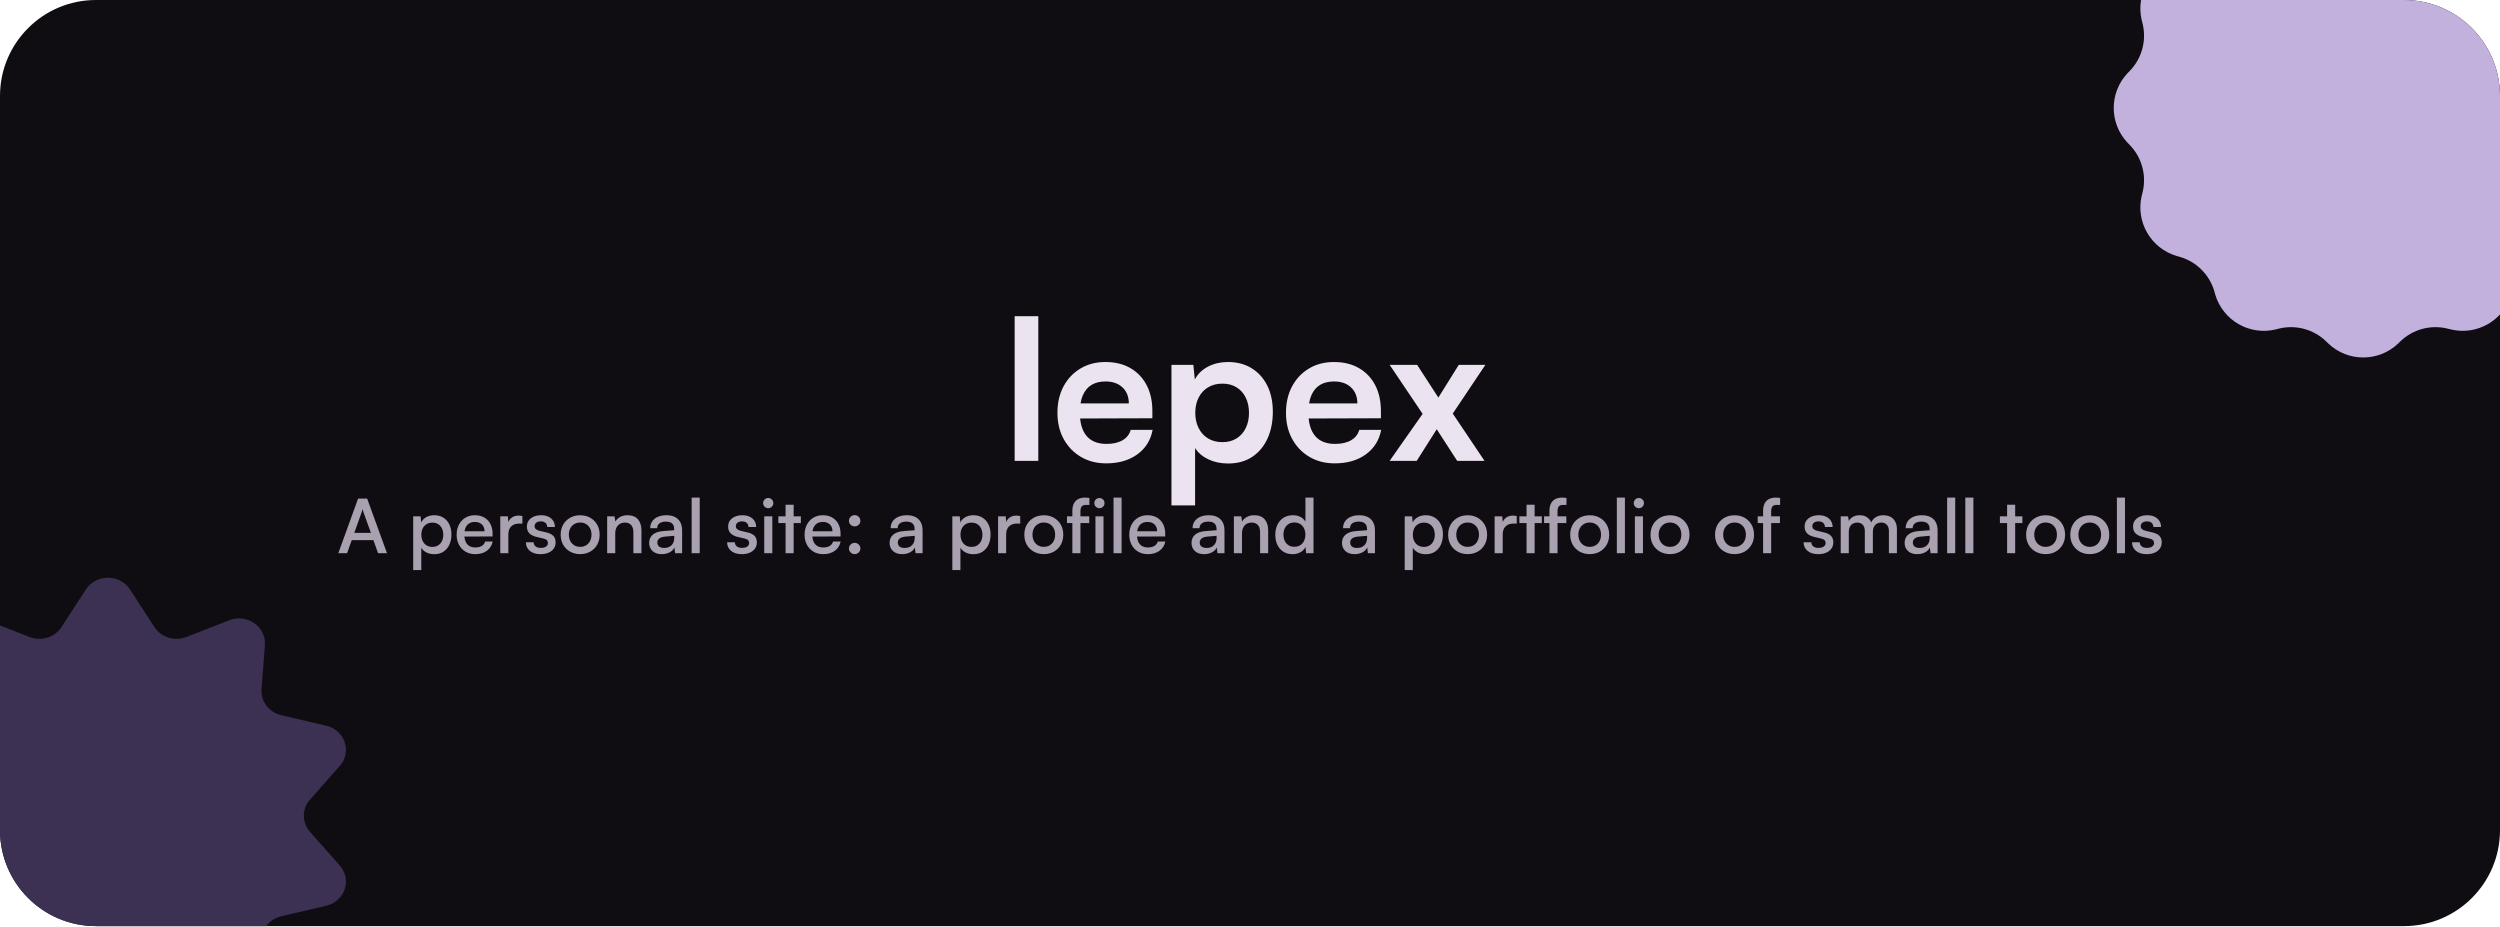
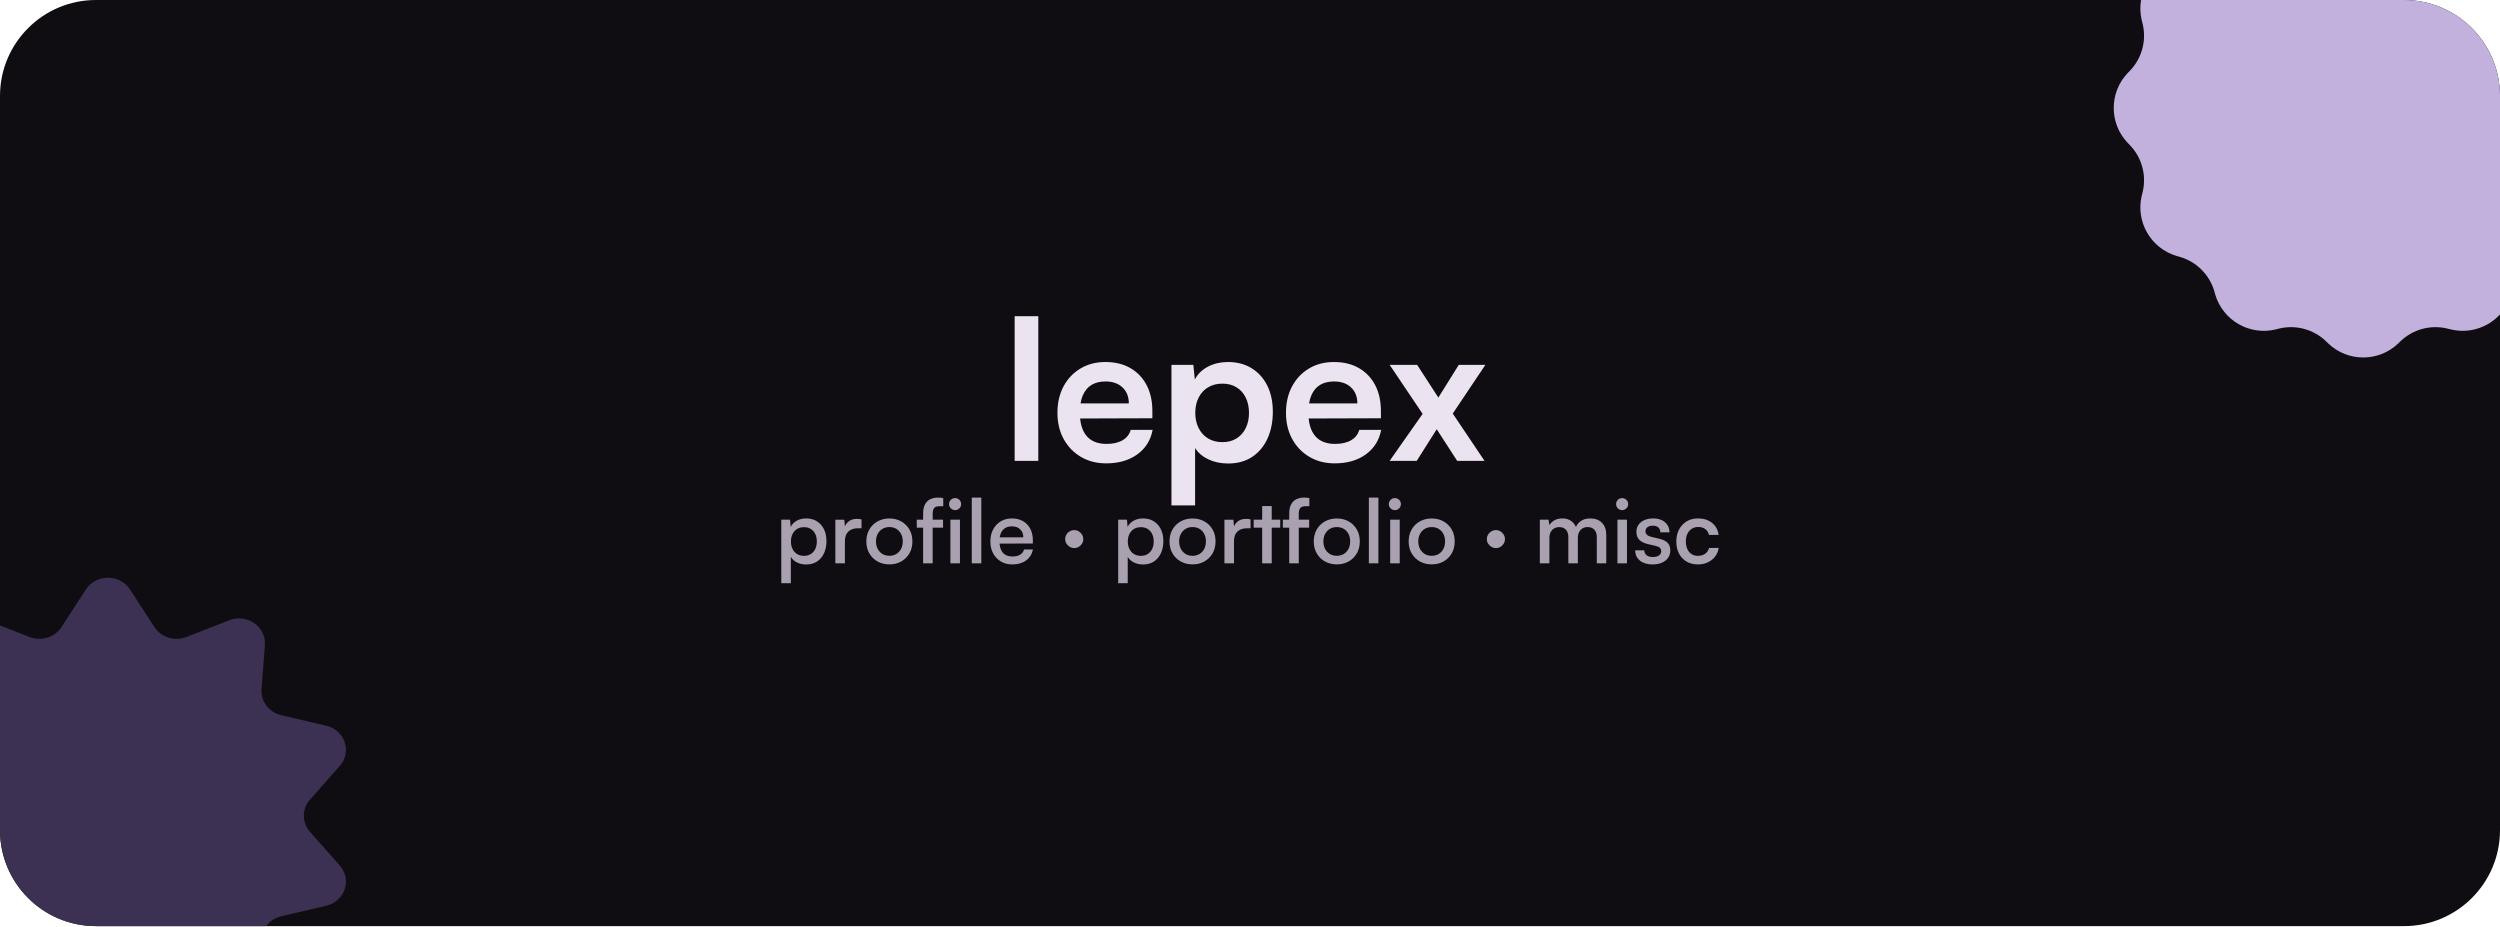
<svg xmlns="http://www.w3.org/2000/svg" width="1042" height="386" viewBox="0 0 1042 386" role="img" aria-label="lepex — a personal site: a profile and a portfolio of small tools">
  <defs>
    <clipPath id="card">
      <rect width="1042" height="386" rx="40" ry="40" />
    </clipPath>
    <path id="shapeA" d="M136.697 9.848C137.237 9.318 137.508 9.047 137.738 8.828C150.248 -2.942 169.748 -2.942 182.258 8.828C182.488 9.047 182.758 9.318 183.298 9.848C183.628 10.158 183.787 10.317 183.937 10.467C191.947 18.107 203.278 21.137 214.028 18.527C214.238 18.477 214.458 18.418 214.898 18.308C215.628 18.117 215.998 18.027 216.308 17.947C233.018 14.007 249.918 23.757 254.858 40.207C254.948 40.517 255.048 40.877 255.258 41.608C255.378 42.047 255.438 42.267 255.498 42.477C258.608 53.087 266.908 61.387 277.518 64.497C277.728 64.557 277.947 64.617 278.387 64.737C279.117 64.947 279.478 65.047 279.788 65.137C296.238 70.077 305.988 86.977 302.048 103.687C301.968 103.997 301.878 104.368 301.688 105.098C301.578 105.538 301.518 105.757 301.468 105.967C298.858 116.717 301.888 128.047 309.528 136.057C309.678 136.207 309.837 136.367 310.147 136.697C310.677 137.237 310.947 137.507 311.167 137.737C322.937 150.247 322.937 169.747 311.167 182.257C310.947 182.487 310.677 182.757 310.147 183.297C309.837 183.627 309.678 183.787 309.528 183.937C301.888 191.947 298.858 203.277 301.468 214.027C301.518 214.237 301.578 214.457 301.688 214.897C301.878 215.627 301.968 215.997 302.048 216.307C305.988 233.017 296.238 249.918 279.788 254.858C279.478 254.948 279.117 255.047 278.387 255.257C277.947 255.377 277.728 255.437 277.518 255.497C266.908 258.607 258.608 266.907 255.498 277.517C255.438 277.727 255.378 277.947 255.258 278.387C255.048 279.117 254.948 279.477 254.858 279.787C249.918 296.237 233.018 305.987 216.308 302.047C215.998 301.967 215.628 301.877 214.898 301.687C214.458 301.577 214.238 301.517 214.028 301.467C203.278 298.857 191.947 301.887 183.937 309.527C183.787 309.677 183.628 309.837 183.298 310.147C182.758 310.677 182.488 310.947 182.258 311.167C169.748 322.937 150.248 322.937 137.738 311.167C137.508 310.947 137.237 310.677 136.697 310.147C136.367 309.837 136.208 309.677 136.058 309.527C128.048 301.887 116.718 298.857 105.968 301.467C105.758 301.517 105.538 301.577 105.098 301.687C104.368 301.877 103.997 301.967 103.687 302.047C86.978 305.987 70.078 296.237 65.138 279.787C65.048 279.477 64.948 279.117 64.737 278.387C64.618 277.947 64.558 277.727 64.498 277.517C61.388 266.907 53.087 258.607 42.477 255.497C42.267 255.437 42.047 255.377 41.608 255.257C40.877 255.047 40.517 254.948 40.208 254.858C23.758 249.918 14.008 233.017 17.948 216.307C18.027 215.997 18.118 215.627 18.308 214.897C18.418 214.457 18.478 214.237 18.528 214.027C21.138 203.277 18.108 191.947 10.467 183.937C10.318 183.787 10.158 183.627 9.848 183.297C9.318 182.757 9.047 182.487 8.828 182.257C-2.942 169.747 -2.942 150.247 8.828 137.737C9.047 137.507 9.318 137.237 9.848 136.697C10.158 136.367 10.318 136.207 10.467 136.057C18.108 128.047 21.138 116.717 18.528 105.967C18.478 105.757 18.418 105.538 18.308 105.098C18.118 104.368 18.027 103.997 17.948 103.687C14.008 86.977 23.758 70.077 40.208 65.137C40.517 65.047 40.877 64.947 41.608 64.737C42.047 64.617 42.267 64.557 42.477 64.497C53.087 61.387 61.388 53.087 64.498 42.477C64.558 42.267 64.618 42.047 64.737 41.608C64.948 40.877 65.048 40.517 65.138 40.207C70.078 23.757 86.978 14.007 103.687 17.947C103.997 18.027 104.368 18.117 105.098 18.308C105.538 18.418 105.758 18.477 105.968 18.527C116.718 21.137 128.048 18.107 136.058 10.467C136.208 10.317 136.367 10.158 136.697 9.848Z" />
    <path id="shapeB" d="M145.149 7.904C151.979 -2.635 168.019 -2.635 174.849 7.904L191.239 33.165C195.729 40.093 204.799 42.91 212.689 39.83L241.469 28.603C253.479 23.92 266.449 32.932 265.509 45.3L263.239 74.95C262.609 83.08 268.209 90.45 276.489 92.4L306.679 99.49C319.269 102.45 324.229 117.03 315.859 126.51L295.799 149.21C290.299 155.44 290.299 164.56 295.799 170.79L315.859 193.49C324.229 202.97 319.269 217.55 306.679 220.51L276.489 227.6C268.209 229.55 262.609 236.92 263.239 245.05L265.509 274.7C266.449 287.07 253.479 296.08 241.469 291.4L212.689 280.17C204.799 277.09 195.729 279.91 191.239 286.84L174.849 312.1C168.019 322.63 151.979 322.63 145.149 312.1L128.759 286.84C124.269 279.91 115.199 277.09 107.309 280.17L78.529 291.4C66.519 296.08 53.549 287.07 54.489 274.7L56.759 245.05C57.389 236.92 51.789 229.55 43.509 227.6L13.319 220.51C0.729 217.55 -4.231 202.97 4.139 193.49L24.199 170.79C29.699 164.56 29.699 155.44 24.199 149.21L4.139 126.51C-4.231 117.03 0.729 102.45 13.319 99.49L43.509 92.4C51.789 90.45 57.389 83.08 56.759 74.95L54.489 45.3C53.549 32.932 66.519 23.92 78.529 28.603L107.309 39.83C115.199 42.91 124.269 40.093 128.759 33.165L145.149 7.904Z" />
  </defs>
  <g clip-path="url(#card)">
    <rect width="1042" height="386" fill="#0F0D12" />
    <g transform="translate(985 45) scale(0.65)">
      <g>
        <animateTransform attributeName="transform" type="rotate" from="0" to="360" dur="24s" repeatCount="indefinite" />
        <use href="#shapeA" transform="translate(-160 -160)" fill="#C2B1DD" />
      </g>
    </g>
    <g transform="translate(45 340) scale(0.62)">
      <g>
        <animateTransform attributeName="transform" type="rotate" from="360" to="0" dur="30s" repeatCount="indefinite" />
        <use href="#shapeB" transform="translate(-160 -160)" fill="#3C3053" />
      </g>
    </g>
    <path aria-hidden="true" fill="#EBE3EF" transform="translate(417.68 192.10) scale(0.081 -0.081)" d="M186.2 0.0H64.6V744.4H186.2ZM535.3 -12.7Q462.1 -12.7 405.6 20.6Q349.0 53.8 316.8 112.4Q284.7 171.0 284.7 247.4Q284.7 324.5 316.0 383.3Q347.3 442.0 403.1 475.4Q458.8 508.8 531.4 508.8Q605.6 508.8 659.8 477.7Q713.9 446.5 743.6 390.0Q773.2 333.5 773.2 256.3V219.4L349.2 218.0L351.2 295.9H652.0Q652.0 347.3 619.6 378.0Q587.2 408.7 532.1 408.7Q488.9 408.7 459.6 390.7Q430.3 372.7 415.2 337.0Q400.0 301.3 400.0 249.0Q400.0 169.1 434.7 128.3Q469.3 87.4 537.4 87.4Q587.4 87.4 619.7 106.2Q652.0 124.9 661.8 159.7H774.6Q759.2 79.4 695.5 33.4Q631.7 -12.7 535.3 -12.7ZM871.4 -228.9V494.0H984.0L991.7 418.9Q1014.5 462.0 1060.2 485.4Q1105.8 508.8 1161.5 508.8Q1231.8 508.8 1283.6 477.1Q1335.4 445.3 1364.2 388.0Q1393.0 330.6 1393.0 252.6Q1393.0 176.0 1366.0 115.9Q1338.9 55.7 1287.5 21.1Q1236.0 -13.4 1162.2 -13.4Q1106.6 -13.4 1061.4 7.9Q1016.2 29.2 993.0 66.2V-228.9ZM994.0 247.0Q994.0 203.1 1011.2 168.9Q1028.3 134.7 1059.7 115.6Q1091.1 96.5 1133.4 96.5Q1176.4 96.5 1206.9 116.0Q1237.5 135.4 1253.9 169.3Q1270.4 203.1 1270.4 247.0Q1270.4 291.2 1253.9 325.0Q1237.5 358.9 1206.9 378.2Q1176.4 397.5 1133.4 397.5Q1091.1 397.5 1059.7 378.5Q1028.3 359.6 1011.2 325.7Q994.0 291.9 994.0 247.0ZM1711.3 -12.7Q1638.1 -12.7 1581.6 20.6Q1525.0 53.8 1492.8 112.4Q1460.7 171.0 1460.7 247.4Q1460.7 324.5 1492.0 383.3Q1523.3 442.0 1579.1 475.4Q1634.8 508.8 1707.4 508.8Q1781.6 508.8 1835.8 477.7Q1889.9 446.5 1919.6 390.0Q1949.2 333.5 1949.2 256.3V219.4L1525.2 218.0L1527.2 295.9H1828.0Q1828.0 347.3 1795.6 378.0Q1763.2 408.7 1708.1 408.7Q1664.9 408.7 1635.6 390.7Q1606.3 372.7 1591.2 337.0Q1576.0 301.3 1576.0 249.0Q1576.0 169.1 1610.7 128.3Q1645.3 87.4 1713.4 87.4Q1763.4 87.4 1795.7 106.2Q1828.0 124.9 1837.8 159.7H1950.6Q1935.2 79.4 1871.5 33.4Q1807.7 -12.7 1711.3 -12.7ZM2133.3 0.0H1994.0L2163.8 242.0L1994.3 494.0H2135.7L2244.8 325.8L2349.7 494.0H2486.6L2318.9 243.5L2482.4 0.0H2341.7L2236.5 162.9Z" />
-     <path aria-hidden="true" fill="#A9A0B0" transform="translate(140.64 230.58) scale(0.03131 -0.03131)" d="M128.6 0.0H11.6L275.1 727.1H395.7L660.0 0.0H540.9L479.0 174.5H190.6ZM320.7 539.9 224.3 270.9H445.9L348.6 539.9Q344.8 552.8 340.5 566.2Q336.2 579.5 334.7 588.6Q333.1 579.9 329.3 566.5Q325.5 553.0 320.7 539.9ZM1008.7 -224.1V491.4H1107.3L1114.9 410.2Q1138.5 456.8 1184.8 481.2Q1231.2 505.7 1288.1 505.7Q1358.5 505.7 1409.8 473.6Q1461.0 441.5 1489.3 384.2Q1517.6 327.0 1517.6 250.3Q1517.6 174.7 1490.7 115.1Q1463.9 55.6 1412.9 21.2Q1361.9 -13.1 1288.6 -13.1Q1231.5 -13.1 1185.7 9.6Q1140.0 32.3 1116.3 73.2V-224.1ZM1117.3 245.7Q1117.3 198.8 1135.2 162.1Q1153.0 125.5 1186.1 104.8Q1219.2 84.2 1264.2 84.2Q1309.8 84.2 1342.1 105.1Q1374.4 126.0 1391.7 162.4Q1409.0 198.8 1409.0 245.7Q1409.0 293.0 1391.7 329.4Q1374.4 365.8 1342.1 386.5Q1309.8 407.2 1264.2 407.2Q1219.2 407.2 1186.1 386.8Q1153.0 366.4 1135.2 330.0Q1117.3 293.6 1117.3 245.7ZM1833.8 -12.6Q1761.4 -12.6 1705.7 20.4Q1650.0 53.3 1618.4 111.5Q1586.9 169.7 1586.9 245.8Q1586.9 322.6 1617.6 381.0Q1648.4 439.4 1703.2 472.5Q1758.0 505.7 1829.5 505.7Q1901.7 505.7 1954.6 475.1Q2007.5 444.6 2036.6 389.4Q2065.6 334.1 2065.6 259.0V223.0L1644.2 221.9L1646.2 292.4H1958.2Q1958.2 348.7 1923.5 382.5Q1888.7 416.4 1830.1 416.4Q1785.1 416.4 1753.7 397.1Q1722.3 377.8 1705.8 340.2Q1689.3 302.7 1689.3 249.0Q1689.3 164.8 1726.6 120.8Q1763.9 76.7 1835.5 76.7Q1888.1 76.7 1921.9 97.1Q1955.6 117.5 1966.2 155.7H2066.8Q2050.3 76.5 1988.8 32.0Q1927.4 -12.6 1833.8 -12.6ZM2462.3 494.4V394.6H2418.9Q2352.5 394.6 2313.9 357.6Q2275.3 320.7 2275.3 249.2V0.0H2167.7V490.8H2268.9L2277.9 390.3H2267.7Q2277.7 439.0 2315.0 469.8Q2352.2 500.6 2410.6 500.6Q2423.3 500.6 2435.7 499.3Q2448.0 498.0 2462.3 494.4ZM2508.7 146.0H2611.3Q2612.4 111.4 2637.2 91.2Q2662.1 71.0 2705.7 71.0Q2752.4 71.0 2777.1 88.8Q2801.9 106.7 2801.9 136.4Q2801.9 157.7 2788.9 172.6Q2775.9 187.5 2739.7 196.0L2652.4 216.5Q2586.9 231.9 2554.6 265.2Q2522.3 298.5 2522.3 355.0Q2522.3 401.9 2546.8 435.6Q2571.3 469.3 2614.2 487.5Q2657.1 505.7 2712.4 505.7Q2766.9 505.7 2807.8 486.4Q2848.6 467.1 2871.7 432.1Q2894.8 397.1 2895.2 349.1H2792.6Q2791.7 384.2 2769.7 404.0Q2747.6 423.8 2708.4 423.8Q2668.6 423.8 2646.7 406.5Q2624.7 389.3 2624.7 359.0Q2624.7 313.7 2692.5 297.4L2779.9 276.9Q2842.3 262.7 2873.3 231.4Q2904.3 200.1 2904.3 144.4Q2904.3 96.5 2878.9 61.0Q2853.5 25.4 2808.2 6.4Q2762.9 -12.6 2703.1 -12.6Q2614.0 -12.6 2561.4 31.1Q2508.7 74.7 2508.7 146.0ZM2971.9 246.3Q2971.9 322.7 3005.4 380.9Q3039.0 439.1 3097.8 472.1Q3156.7 505.1 3231.5 505.1Q3306.8 505.1 3365.1 472.1Q3423.5 439.1 3457.1 380.9Q3490.6 322.7 3490.6 246.3Q3490.6 170.3 3457.1 112.1Q3423.5 54.0 3365.1 21.0Q3306.8 -12.0 3231.5 -12.0Q3156.7 -12.0 3097.8 21.0Q3039.0 54.0 3005.4 112.1Q2971.9 170.3 2971.9 246.3ZM3080.4 246.8Q3080.4 199.0 3099.8 162.3Q3119.2 125.6 3153.1 105.2Q3186.9 84.7 3231.5 84.7Q3276.1 84.7 3310.0 105.2Q3343.9 125.6 3363.0 162.3Q3382.1 199.0 3382.1 246.8Q3382.1 295.2 3363.0 331.3Q3343.9 367.5 3310.0 387.9Q3276.1 408.4 3231.5 408.4Q3186.9 408.4 3153.1 387.9Q3119.2 367.5 3099.8 331.3Q3080.4 295.2 3080.4 246.8ZM3698.3 0.0H3590.7V491.4H3689.3L3699.3 421.8Q3722.7 461.5 3765.6 483.6Q3808.5 505.7 3859.6 505.7Q3954.2 505.7 4000.7 451.0Q4047.2 396.3 4047.2 301.7V0.0H3939.6V276.7Q3939.6 344.4 3909.4 376.1Q3879.1 407.8 3828.4 407.8Q3766.9 407.8 3732.6 368.3Q3698.3 328.7 3698.3 262.8ZM4317.3 -12.6Q4239.1 -12.6 4194.4 29.0Q4149.6 70.6 4149.6 138.4Q4149.6 206.1 4197.3 246.7Q4245.0 287.3 4332.4 294.3L4483.2 306.1V318.4Q4483.2 355.9 4469.3 378.4Q4455.4 400.9 4431.1 410.9Q4406.8 420.9 4374.5 420.9Q4317.8 420.9 4287.1 398.0Q4256.5 375.0 4256.5 332.9H4163.7Q4163.7 385.6 4190.4 424.3Q4217.0 463.1 4266.0 484.4Q4315.0 505.7 4379.5 505.7Q4443.5 505.7 4490.1 483.3Q4536.8 461.0 4562.6 415.9Q4588.5 370.9 4588.5 303.2V0.0H4495.0L4485.5 76.3Q4467.9 35.9 4421.9 11.6Q4375.9 -12.6 4317.3 -12.6ZM4350.7 70.0Q4412.3 70.0 4448.0 106.4Q4483.8 142.7 4483.8 205.1V231.6L4370.1 222.0Q4310.2 217.2 4284.5 196.3Q4258.9 175.4 4258.9 142.8Q4258.9 106.4 4283.2 88.2Q4307.5 70.0 4350.7 70.0ZM4823.0 0.0H4715.5V740.2H4823.0ZM5187.7 146.0H5290.3Q5291.4 111.4 5316.2 91.2Q5341.1 71.0 5384.7 71.0Q5431.4 71.0 5456.1 88.8Q5480.9 106.7 5480.9 136.4Q5480.9 157.7 5467.9 172.6Q5454.9 187.5 5418.7 196.0L5331.4 216.5Q5265.9 231.9 5233.6 265.2Q5201.3 298.5 5201.3 355.0Q5201.3 401.9 5225.8 435.6Q5250.3 469.3 5293.2 487.5Q5336.1 505.7 5391.4 505.7Q5445.9 505.7 5486.8 486.4Q5527.6 467.1 5550.7 432.1Q5573.8 397.1 5574.2 349.1H5471.6Q5470.7 384.2 5448.7 404.0Q5426.6 423.8 5387.4 423.8Q5347.6 423.8 5325.7 406.5Q5303.7 389.3 5303.7 359.0Q5303.7 313.7 5371.5 297.4L5458.9 276.9Q5521.3 262.7 5552.3 231.4Q5583.3 200.1 5583.3 144.4Q5583.3 96.5 5557.9 61.0Q5532.5 25.4 5487.2 6.4Q5441.9 -12.6 5382.1 -12.6Q5293.0 -12.6 5240.4 31.1Q5187.7 74.7 5187.7 146.0ZM5681.7 0.0V491.4H5789.3V0.0ZM5735.0 599.1Q5706.6 599.1 5686.6 619.0Q5666.7 638.9 5666.7 666.9Q5666.7 695.3 5686.6 715.1Q5706.6 734.9 5735.0 734.9Q5762.8 734.9 5782.7 715.1Q5802.6 695.3 5802.6 666.9Q5802.6 638.9 5782.7 619.0Q5762.8 599.1 5735.0 599.1ZM5869.9 491.4H6169.2V401.2H5869.9ZM6073.3 0.0H5965.7V645.1H6073.3ZM6465.8 -12.6Q6393.4 -12.6 6337.7 20.4Q6282.0 53.3 6250.4 111.5Q6218.9 169.7 6218.9 245.8Q6218.9 322.6 6249.6 381.0Q6280.4 439.4 6335.2 472.5Q6390.0 505.7 6461.5 505.7Q6533.7 505.7 6586.6 475.1Q6639.5 444.6 6668.6 389.4Q6697.6 334.1 6697.6 259.0V223.0L6276.2 221.9L6278.2 292.4H6590.2Q6590.2 348.7 6555.5 382.5Q6520.7 416.4 6462.1 416.4Q6417.1 416.4 6385.7 397.1Q6354.3 377.8 6337.8 340.2Q6321.3 302.7 6321.3 249.0Q6321.3 164.8 6358.6 120.8Q6395.9 76.7 6467.5 76.7Q6520.1 76.7 6553.9 97.1Q6587.6 117.5 6598.2 155.7H6698.8Q6682.3 76.5 6620.8 32.0Q6559.4 -12.6 6465.8 -12.6ZM6885.5 -12.1Q6854.4 -12.1 6831.9 9.8Q6809.4 31.8 6809.4 62.4Q6809.4 93.9 6831.9 115.9Q6854.4 137.9 6885.5 137.9Q6916.5 137.9 6939.1 115.9Q6961.6 93.9 6961.6 62.4Q6961.6 31.8 6939.1 9.8Q6916.5 -12.1 6885.5 -12.1ZM6885.5 357.1Q6854.4 357.1 6831.9 379.0Q6809.4 401.0 6809.4 431.6Q6809.4 463.1 6831.9 485.1Q6854.4 507.1 6885.5 507.1Q6916.5 507.1 6939.1 485.1Q6961.6 463.1 6961.6 431.6Q6961.6 401.0 6939.1 379.0Q6916.5 357.1 6885.5 357.1ZM7518.3 -12.6Q7440.1 -12.6 7395.4 29.0Q7350.6 70.6 7350.6 138.4Q7350.6 206.1 7398.3 246.7Q7446.0 287.3 7533.4 294.3L7684.2 306.1V318.4Q7684.2 355.9 7670.3 378.4Q7656.4 400.9 7632.1 410.9Q7607.8 420.9 7575.5 420.9Q7518.8 420.9 7488.1 398.0Q7457.5 375.0 7457.5 332.9H7364.7Q7364.7 385.6 7391.4 424.3Q7418.0 463.1 7467.0 484.4Q7516.0 505.7 7580.5 505.7Q7644.5 505.7 7691.1 483.3Q7737.8 461.0 7763.6 415.9Q7789.5 370.9 7789.5 303.2V0.0H7696.0L7686.5 76.3Q7668.9 35.9 7622.9 11.6Q7576.9 -12.6 7518.3 -12.6ZM7551.7 70.0Q7613.3 70.0 7649.0 106.4Q7684.8 142.7 7684.8 205.1V231.6L7571.1 222.0Q7511.2 217.2 7485.5 196.3Q7459.9 175.4 7459.9 142.8Q7459.9 106.4 7484.2 88.2Q7508.5 70.0 7551.7 70.0ZM8185.7 -224.1V491.4H8284.3L8291.9 410.2Q8315.5 456.8 8361.8 481.2Q8408.2 505.7 8465.1 505.7Q8535.5 505.7 8586.8 473.6Q8638.0 441.5 8666.3 384.2Q8694.6 327.0 8694.6 250.3Q8694.6 174.7 8667.7 115.1Q8640.9 55.6 8589.9 21.2Q8538.9 -13.1 8465.6 -13.1Q8408.5 -13.1 8362.7 9.6Q8317.0 32.3 8293.3 73.2V-224.1ZM8294.3 245.7Q8294.3 198.8 8312.2 162.1Q8330.0 125.5 8363.1 104.8Q8396.2 84.2 8441.2 84.2Q8486.8 84.2 8519.1 105.1Q8551.4 126.0 8568.7 162.4Q8586.0 198.8 8586.0 245.7Q8586.0 293.0 8568.7 329.4Q8551.4 365.8 8519.1 386.5Q8486.8 407.2 8441.2 407.2Q8396.2 407.2 8363.1 386.8Q8330.0 366.4 8312.2 330.0Q8294.3 293.6 8294.3 245.7ZM9089.3 494.4V394.6H9045.9Q8979.5 394.6 8940.9 357.6Q8902.3 320.7 8902.3 249.2V0.0H8794.7V490.8H8895.9L8904.9 390.3H8894.7Q8904.7 439.0 8942.0 469.8Q8979.2 500.6 9037.6 500.6Q9050.3 500.6 9062.7 499.3Q9075.0 498.0 9089.3 494.4ZM9143.9 246.3Q9143.9 322.7 9177.4 380.9Q9211.0 439.1 9269.8 472.1Q9328.7 505.1 9403.5 505.1Q9478.8 505.1 9537.1 472.1Q9595.5 439.1 9629.1 380.9Q9662.6 322.7 9662.6 246.3Q9662.6 170.3 9629.1 112.1Q9595.5 54.0 9537.1 21.0Q9478.8 -12.0 9403.5 -12.0Q9328.7 -12.0 9269.8 21.0Q9211.0 54.0 9177.4 112.1Q9143.9 170.3 9143.9 246.3ZM9252.4 246.8Q9252.4 199.0 9271.8 162.3Q9291.2 125.6 9325.1 105.2Q9358.9 84.7 9403.5 84.7Q9448.1 84.7 9482.0 105.2Q9515.9 125.6 9535.0 162.3Q9554.1 199.0 9554.1 246.8Q9554.1 295.2 9535.0 331.3Q9515.9 367.5 9482.0 387.9Q9448.1 408.4 9403.5 408.4Q9358.9 408.4 9325.1 387.9Q9291.2 367.5 9271.8 331.3Q9252.4 295.2 9252.4 246.8ZM9711.9 491.4H10008.0V401.2H9711.9ZM10010.2 735.5V643.1Q10000.6 643.1 9989.9 643.1Q9979.2 643.1 9968.0 643.1Q9921.9 643.1 9906.4 620.9Q9891.0 598.7 9891.0 560.6V0.0H9783.4V560.6Q9783.4 624.5 9804.8 663.9Q9826.1 703.4 9863.5 721.8Q9900.9 740.2 9949.8 740.2Q9964.0 740.2 9979.8 739.2Q9995.6 738.1 10010.2 735.5ZM10090.7 0.0V491.4H10198.3V0.0ZM10144.0 599.1Q10115.6 599.1 10095.6 619.0Q10075.7 638.9 10075.7 666.9Q10075.7 695.3 10095.6 715.1Q10115.6 734.9 10144.0 734.9Q10171.8 734.9 10191.7 715.1Q10211.6 695.3 10211.6 666.9Q10211.6 638.9 10191.7 619.0Q10171.8 599.1 10144.0 599.1ZM10439.0 0.0H10331.5V740.2H10439.0ZM10787.8 -12.6Q10715.4 -12.6 10659.7 20.4Q10604.0 53.3 10572.4 111.5Q10540.9 169.7 10540.9 245.8Q10540.9 322.6 10571.6 381.0Q10602.4 439.4 10657.2 472.5Q10712.0 505.7 10783.5 505.7Q10855.7 505.7 10908.6 475.1Q10961.5 444.6 10990.6 389.4Q11019.6 334.1 11019.6 259.0V223.0L10598.2 221.9L10600.2 292.4H10912.2Q10912.2 348.7 10877.5 382.5Q10842.7 416.4 10784.1 416.4Q10739.1 416.4 10707.7 397.1Q10676.3 377.8 10659.8 340.2Q10643.3 302.7 10643.3 249.0Q10643.3 164.8 10680.6 120.8Q10717.9 76.7 10789.5 76.7Q10842.1 76.7 10875.9 97.1Q10909.6 117.5 10920.2 155.7H11020.8Q11004.3 76.5 10942.8 32.0Q10881.4 -12.6 10787.8 -12.6ZM11537.3 -12.6Q11459.1 -12.6 11414.4 29.0Q11369.6 70.6 11369.6 138.4Q11369.6 206.1 11417.3 246.7Q11465.0 287.3 11552.4 294.3L11703.2 306.1V318.4Q11703.2 355.9 11689.3 378.4Q11675.4 400.9 11651.1 410.9Q11626.8 420.9 11594.5 420.9Q11537.8 420.9 11507.1 398.0Q11476.5 375.0 11476.5 332.9H11383.7Q11383.7 385.6 11410.4 424.3Q11437.0 463.1 11486.0 484.4Q11535.0 505.7 11599.5 505.7Q11663.5 505.7 11710.1 483.3Q11756.8 461.0 11782.6 415.9Q11808.5 370.9 11808.5 303.2V0.0H11715.0L11705.5 76.3Q11687.9 35.9 11641.9 11.6Q11595.9 -12.6 11537.3 -12.6ZM11570.7 70.0Q11632.3 70.0 11668.0 106.4Q11703.8 142.7 11703.8 205.1V231.6L11590.1 222.0Q11530.2 217.2 11504.5 196.3Q11478.9 175.4 11478.9 142.8Q11478.9 106.4 11503.2 88.2Q11527.5 70.0 11570.7 70.0ZM12041.3 0.0H11933.7V491.4H12032.3L12042.3 421.8Q12065.7 461.5 12108.6 483.6Q12151.5 505.7 12202.6 505.7Q12297.2 505.7 12343.7 451.0Q12390.2 396.3 12390.2 301.7V0.0H12282.6V276.7Q12282.6 344.4 12252.4 376.1Q12222.1 407.8 12171.4 407.8Q12109.9 407.8 12075.6 368.3Q12041.3 328.7 12041.3 262.8ZM12715.0 -12.6Q12643.9 -12.6 12592.4 20.1Q12540.9 52.7 12512.9 110.6Q12484.9 168.4 12484.9 244.0Q12484.9 320.1 12513.1 379.1Q12541.4 438.1 12594.4 471.9Q12647.3 505.7 12720.7 505.7Q12775.0 505.7 12818.7 483.7Q12862.4 461.8 12886.2 420.5V740.2H12993.7V0.0H12895.2L12887.6 82.9Q12864.6 37.3 12818.5 12.4Q12772.4 -12.6 12715.0 -12.6ZM12738.2 85.9Q12783.7 85.9 12816.6 106.3Q12849.4 126.8 12867.3 163.4Q12885.2 200.1 12885.2 247.4Q12885.2 295.3 12867.3 331.5Q12849.4 367.6 12816.6 388.3Q12783.7 409.0 12738.2 409.0Q12693.2 409.0 12660.6 388.0Q12628.0 367.1 12610.7 330.9Q12593.4 294.7 12593.4 247.4Q12593.4 200.1 12610.7 163.7Q12628.0 127.3 12660.6 106.6Q12693.2 85.9 12738.2 85.9ZM13540.3 -12.6Q13462.1 -12.6 13417.4 29.0Q13372.6 70.6 13372.6 138.4Q13372.6 206.1 13420.3 246.7Q13468.0 287.3 13555.4 294.3L13706.2 306.1V318.4Q13706.2 355.9 13692.3 378.4Q13678.4 400.9 13654.1 410.9Q13629.8 420.9 13597.5 420.9Q13540.8 420.9 13510.1 398.0Q13479.5 375.0 13479.5 332.9H13386.7Q13386.7 385.6 13413.4 424.3Q13440.0 463.1 13489.0 484.4Q13538.0 505.7 13602.5 505.7Q13666.5 505.7 13713.1 483.3Q13759.8 461.0 13785.6 415.9Q13811.5 370.9 13811.5 303.2V0.0H13718.0L13708.5 76.3Q13690.9 35.9 13644.9 11.6Q13598.9 -12.6 13540.3 -12.6ZM13573.7 70.0Q13635.3 70.0 13671.0 106.4Q13706.8 142.7 13706.8 205.1V231.6L13593.1 222.0Q13533.2 217.2 13507.5 196.3Q13481.9 175.4 13481.9 142.8Q13481.9 106.4 13506.2 88.2Q13530.5 70.0 13573.7 70.0ZM14207.7 -224.1V491.4H14306.3L14313.9 410.2Q14337.5 456.8 14383.8 481.2Q14430.2 505.7 14487.1 505.7Q14557.5 505.7 14608.8 473.6Q14660.0 441.5 14688.3 384.2Q14716.6 327.0 14716.6 250.3Q14716.6 174.7 14689.7 115.1Q14662.9 55.6 14611.9 21.2Q14560.9 -13.1 14487.6 -13.1Q14430.5 -13.1 14384.7 9.6Q14339.0 32.3 14315.3 73.2V-224.1ZM14316.3 245.7Q14316.3 198.8 14334.2 162.1Q14352.0 125.5 14385.1 104.8Q14418.2 84.2 14463.2 84.2Q14508.8 84.2 14541.1 105.1Q14573.4 126.0 14590.7 162.4Q14608.0 198.8 14608.0 245.7Q14608.0 293.0 14590.7 329.4Q14573.4 365.8 14541.1 386.5Q14508.8 407.2 14463.2 407.2Q14418.2 407.2 14385.1 386.8Q14352.0 366.4 14334.2 330.0Q14316.3 293.6 14316.3 245.7ZM14785.9 246.3Q14785.9 322.7 14819.4 380.9Q14853.0 439.1 14911.8 472.1Q14970.7 505.1 15045.5 505.1Q15120.8 505.1 15179.1 472.1Q15237.5 439.1 15271.1 380.9Q15304.6 322.7 15304.6 246.3Q15304.6 170.3 15271.1 112.1Q15237.5 54.0 15179.1 21.0Q15120.8 -12.0 15045.5 -12.0Q14970.7 -12.0 14911.8 21.0Q14853.0 54.0 14819.4 112.1Q14785.9 170.3 14785.9 246.3ZM14894.4 246.8Q14894.4 199.0 14913.8 162.3Q14933.2 125.6 14967.1 105.2Q15000.9 84.7 15045.5 84.7Q15090.1 84.7 15124.0 105.2Q15157.9 125.6 15177.0 162.3Q15196.1 199.0 15196.1 246.8Q15196.1 295.2 15177.0 331.3Q15157.9 367.5 15124.0 387.9Q15090.1 408.4 15045.5 408.4Q15000.9 408.4 14967.1 387.9Q14933.2 367.5 14913.8 331.3Q14894.4 295.2 14894.4 246.8ZM15699.3 494.4V394.6H15655.9Q15589.5 394.6 15550.9 357.6Q15512.3 320.7 15512.3 249.2V0.0H15404.7V490.8H15505.9L15514.9 390.3H15504.7Q15514.7 439.0 15552.0 469.8Q15589.2 500.6 15647.6 500.6Q15660.3 500.6 15672.7 499.3Q15685.0 498.0 15699.3 494.4ZM15733.9 491.4H16033.2V401.2H15733.9ZM15937.3 0.0H15829.7V645.1H15937.3ZM16062.9 491.4H16359.0V401.2H16062.9ZM16361.2 735.5V643.1Q16351.6 643.1 16340.9 643.1Q16330.2 643.1 16319.0 643.1Q16272.9 643.1 16257.4 620.9Q16242.0 598.7 16242.0 560.6V0.0H16134.4V560.6Q16134.4 624.5 16155.8 663.9Q16177.1 703.4 16214.5 721.8Q16251.9 740.2 16300.8 740.2Q16315.0 740.2 16330.8 739.2Q16346.6 738.1 16361.2 735.5ZM16410.9 246.3Q16410.9 322.7 16444.4 380.9Q16478.0 439.1 16536.8 472.1Q16595.7 505.1 16670.5 505.1Q16745.8 505.1 16804.1 472.1Q16862.5 439.1 16896.1 380.9Q16929.6 322.7 16929.6 246.3Q16929.6 170.3 16896.1 112.1Q16862.5 54.0 16804.1 21.0Q16745.8 -12.0 16670.5 -12.0Q16595.7 -12.0 16536.8 21.0Q16478.0 54.0 16444.4 112.1Q16410.9 170.3 16410.9 246.3ZM16519.4 246.8Q16519.4 199.0 16538.8 162.3Q16558.2 125.6 16592.1 105.2Q16625.9 84.7 16670.5 84.7Q16715.1 84.7 16749.0 105.2Q16782.9 125.6 16802.0 162.3Q16821.1 199.0 16821.1 246.8Q16821.1 295.2 16802.0 331.3Q16782.9 367.5 16749.0 387.9Q16715.1 408.4 16670.5 408.4Q16625.9 408.4 16592.1 387.9Q16558.2 367.5 16538.8 331.3Q16519.4 295.2 16519.4 246.8ZM17139.0 0.0H17031.5V740.2H17139.0ZM17271.7 0.0V491.4H17379.3V0.0ZM17325.0 599.1Q17296.6 599.1 17276.6 619.0Q17256.7 638.9 17256.7 666.9Q17256.7 695.3 17276.6 715.1Q17296.6 734.9 17325.0 734.9Q17352.8 734.9 17372.7 715.1Q17392.6 695.3 17392.6 666.9Q17392.6 638.9 17372.7 619.0Q17352.8 599.1 17325.0 599.1ZM17479.9 246.3Q17479.9 322.7 17513.4 380.9Q17547.0 439.1 17605.8 472.1Q17664.7 505.1 17739.5 505.1Q17814.8 505.1 17873.1 472.1Q17931.5 439.1 17965.1 380.9Q17998.6 322.7 17998.6 246.3Q17998.6 170.3 17965.1 112.1Q17931.5 54.0 17873.1 21.0Q17814.8 -12.0 17739.5 -12.0Q17664.7 -12.0 17605.8 21.0Q17547.0 54.0 17513.4 112.1Q17479.9 170.3 17479.9 246.3ZM17588.4 246.8Q17588.4 199.0 17607.8 162.3Q17627.2 125.6 17661.1 105.2Q17694.9 84.7 17739.5 84.7Q17784.1 84.7 17818.0 105.2Q17851.9 125.6 17871.0 162.3Q17890.1 199.0 17890.1 246.8Q17890.1 295.2 17871.0 331.3Q17851.9 367.5 17818.0 387.9Q17784.1 408.4 17739.5 408.4Q17694.9 408.4 17661.1 387.9Q17627.2 367.5 17607.8 331.3Q17588.4 295.2 17588.4 246.8ZM18338.9 246.3Q18338.9 322.7 18372.4 380.9Q18406.0 439.1 18464.8 472.1Q18523.7 505.1 18598.5 505.1Q18673.8 505.1 18732.1 472.1Q18790.5 439.1 18824.1 380.9Q18857.6 322.7 18857.6 246.3Q18857.6 170.3 18824.1 112.1Q18790.5 54.0 18732.1 21.0Q18673.8 -12.0 18598.5 -12.0Q18523.7 -12.0 18464.8 21.0Q18406.0 54.0 18372.4 112.1Q18338.9 170.3 18338.9 246.3ZM18447.4 246.8Q18447.4 199.0 18466.8 162.3Q18486.2 125.6 18520.1 105.2Q18553.9 84.7 18598.5 84.7Q18643.1 84.7 18677.0 105.2Q18710.9 125.6 18730.0 162.3Q18749.1 199.0 18749.1 246.8Q18749.1 295.2 18730.0 331.3Q18710.9 367.5 18677.0 387.9Q18643.1 408.4 18598.5 408.4Q18553.9 408.4 18520.1 387.9Q18486.2 367.5 18466.8 331.3Q18447.4 295.2 18447.4 246.8ZM18906.9 491.4H19203.0V401.2H18906.9ZM19205.2 735.5V643.1Q19195.6 643.1 19184.9 643.1Q19174.2 643.1 19163.0 643.1Q19116.9 643.1 19101.4 620.9Q19086.0 598.7 19086.0 560.6V0.0H18978.4V560.6Q18978.4 624.5 18999.8 663.9Q19021.1 703.4 19058.5 721.8Q19095.9 740.2 19144.8 740.2Q19159.0 740.2 19174.8 739.2Q19190.6 738.1 19205.2 735.5ZM19517.7 146.0H19620.3Q19621.4 111.4 19646.2 91.2Q19671.1 71.0 19714.7 71.0Q19761.4 71.0 19786.1 88.8Q19810.9 106.7 19810.9 136.4Q19810.9 157.7 19797.9 172.6Q19784.9 187.5 19748.7 196.0L19661.4 216.5Q19595.9 231.9 19563.6 265.2Q19531.3 298.5 19531.3 355.0Q19531.3 401.9 19555.8 435.6Q19580.3 469.3 19623.2 487.5Q19666.1 505.7 19721.4 505.7Q19775.9 505.7 19816.8 486.4Q19857.6 467.1 19880.7 432.1Q19903.8 397.1 19904.2 349.1H19801.6Q19800.7 384.2 19778.7 404.0Q19756.6 423.8 19717.4 423.8Q19677.6 423.8 19655.7 406.5Q19633.7 389.3 19633.7 359.0Q19633.7 313.7 19701.5 297.4L19788.9 276.9Q19851.3 262.7 19882.3 231.4Q19913.3 200.1 19913.3 144.4Q19913.3 96.5 19887.9 61.0Q19862.5 25.4 19817.2 6.4Q19771.9 -12.6 19712.1 -12.6Q19623.0 -12.6 19570.4 31.1Q19517.7 74.7 19517.7 146.0ZM20119.3 0.0H20011.7V491.4H20109.7L20123.3 402.4L20110.3 412.7Q20125.3 451.3 20165.6 478.5Q20205.9 505.7 20264.9 505.7Q20330.4 505.7 20372.4 471.2Q20414.3 436.7 20429.0 379.8H20410.2Q20420.9 436.7 20466.2 471.2Q20511.6 505.7 20576.9 505.7Q20664.0 505.7 20712.0 456.1Q20760.0 406.6 20760.0 321.4V0.0H20653.3V294.3Q20653.3 349.5 20625.4 378.9Q20597.5 408.4 20550.7 408.4Q20518.8 408.4 20493.8 394.2Q20468.9 379.9 20454.4 352.3Q20439.9 324.8 20439.9 284.8V0.0H20332.7V294.7Q20332.7 349.9 20305.1 378.9Q20277.6 407.8 20230.7 407.8Q20198.8 407.8 20173.5 393.6Q20148.3 379.4 20133.8 352.0Q20119.3 324.6 20119.3 285.2ZM21030.3 -12.6Q20952.1 -12.6 20907.4 29.0Q20862.6 70.6 20862.6 138.4Q20862.6 206.1 20910.3 246.7Q20958.0 287.3 21045.4 294.3L21196.2 306.1V318.4Q21196.2 355.9 21182.3 378.4Q21168.4 400.9 21144.1 410.9Q21119.8 420.9 21087.5 420.9Q21030.8 420.9 21000.1 398.0Q20969.5 375.0 20969.5 332.9H20876.7Q20876.7 385.6 20903.4 424.3Q20930.0 463.1 20979.0 484.4Q21028.0 505.7 21092.5 505.7Q21156.5 505.7 21203.1 483.3Q21249.8 461.0 21275.6 415.9Q21301.5 370.9 21301.5 303.2V0.0H21208.0L21198.5 76.3Q21180.9 35.9 21134.9 11.6Q21088.9 -12.6 21030.3 -12.6ZM21063.7 70.0Q21125.3 70.0 21161.0 106.4Q21196.8 142.7 21196.8 205.1V231.6L21083.1 222.0Q21023.2 217.2 20997.5 196.3Q20971.9 175.4 20971.9 142.8Q20971.9 106.4 20996.2 88.2Q21020.5 70.0 21063.7 70.0ZM21536.0 0.0H21428.5V740.2H21536.0ZM21778.0 0.0H21670.5V740.2H21778.0ZM22130.9 491.4H22430.2V401.2H22130.9ZM22334.3 0.0H22226.7V645.1H22334.3ZM22479.9 246.3Q22479.9 322.7 22513.4 380.9Q22547.0 439.1 22605.8 472.1Q22664.7 505.1 22739.5 505.1Q22814.8 505.1 22873.1 472.1Q22931.5 439.1 22965.1 380.9Q22998.6 322.7 22998.6 246.3Q22998.6 170.3 22965.1 112.1Q22931.5 54.0 22873.1 21.0Q22814.8 -12.0 22739.5 -12.0Q22664.7 -12.0 22605.8 21.0Q22547.0 54.0 22513.4 112.1Q22479.9 170.3 22479.9 246.3ZM22588.4 246.8Q22588.4 199.0 22607.8 162.3Q22627.2 125.6 22661.1 105.2Q22694.9 84.7 22739.5 84.7Q22784.1 84.7 22818.0 105.2Q22851.9 125.6 22871.0 162.3Q22890.1 199.0 22890.1 246.8Q22890.1 295.2 22871.0 331.3Q22851.9 367.5 22818.0 387.9Q22784.1 408.4 22739.5 408.4Q22694.9 408.4 22661.1 387.9Q22627.2 367.5 22607.8 331.3Q22588.4 295.2 22588.4 246.8ZM23067.9 246.3Q23067.9 322.7 23101.4 380.9Q23135.0 439.1 23193.8 472.1Q23252.7 505.1 23327.5 505.1Q23402.8 505.1 23461.1 472.1Q23519.5 439.1 23553.1 380.9Q23586.6 322.7 23586.6 246.3Q23586.6 170.3 23553.1 112.1Q23519.5 54.0 23461.1 21.0Q23402.8 -12.0 23327.5 -12.0Q23252.7 -12.0 23193.8 21.0Q23135.0 54.0 23101.4 112.1Q23067.9 170.3 23067.9 246.3ZM23176.4 246.8Q23176.4 199.0 23195.8 162.3Q23215.2 125.6 23249.1 105.2Q23282.9 84.7 23327.5 84.7Q23372.1 84.7 23406.0 105.2Q23439.9 125.6 23459.0 162.3Q23478.1 199.0 23478.1 246.8Q23478.1 295.2 23459.0 331.3Q23439.9 367.5 23406.0 387.9Q23372.1 408.4 23327.5 408.4Q23282.9 408.4 23249.1 387.9Q23215.2 367.5 23195.8 331.3Q23176.4 295.2 23176.4 246.8ZM23796.0 0.0H23688.5V740.2H23796.0ZM23889.7 146.0H23992.3Q23993.4 111.4 24018.2 91.2Q24043.1 71.0 24086.7 71.0Q24133.4 71.0 24158.1 88.8Q24182.9 106.7 24182.9 136.4Q24182.9 157.7 24169.9 172.6Q24156.9 187.5 24120.7 196.0L24033.4 216.5Q23967.9 231.9 23935.6 265.2Q23903.3 298.5 23903.3 355.0Q23903.3 401.9 23927.8 435.6Q23952.3 469.3 23995.2 487.5Q24038.1 505.7 24093.4 505.7Q24147.9 505.7 24188.8 486.4Q24229.6 467.1 24252.7 432.1Q24275.8 397.1 24276.2 349.1H24173.6Q24172.7 384.2 24150.7 404.0Q24128.6 423.8 24089.4 423.8Q24049.6 423.8 24027.7 406.5Q24005.7 389.3 24005.7 359.0Q24005.7 313.7 24073.5 297.4L24160.9 276.9Q24223.3 262.7 24254.3 231.4Q24285.3 200.1 24285.3 144.4Q24285.3 96.5 24259.9 61.0Q24234.5 25.4 24189.2 6.4Q24143.9 -12.6 24084.1 -12.6Q23995.0 -12.6 23942.4 31.1Q23889.7 74.7 23889.7 146.0Z" />
+     <path aria-hidden="true" fill="#A9A0B0" transform="translate(323.21 234.79) scale(0.037 -0.037)" d="M65.7 -224.1V491.4H164.3L171.9 410.2Q195.5 456.8 241.8 481.2Q288.2 505.7 345.1 505.7Q415.5 505.7 466.8 473.6Q518.0 441.5 546.3 384.2Q574.6 327.0 574.6 250.3Q574.6 174.7 547.7 115.1Q520.9 55.6 469.9 21.2Q418.9 -13.1 345.6 -13.1Q288.5 -13.1 242.7 9.6Q197.0 32.3 173.3 73.2V-224.1ZM174.3 245.7Q174.3 198.8 192.2 162.1Q210.0 125.5 243.1 104.8Q276.2 84.2 321.2 84.2Q366.8 84.2 399.1 105.1Q431.4 126.0 448.7 162.4Q466.0 198.8 466.0 245.7Q466.0 293.0 448.7 329.4Q431.4 365.8 399.1 386.5Q366.8 407.2 321.2 407.2Q276.2 407.2 243.1 386.8Q210.0 366.4 192.2 330.0Q174.3 293.6 174.3 245.7ZM969.3 494.4V394.6H925.9Q859.5 394.6 820.9 357.6Q782.3 320.7 782.3 249.2V0.0H674.7V490.8H775.9L784.9 390.3H774.7Q784.7 439.0 822.0 469.8Q859.2 500.6 917.6 500.6Q930.3 500.6 942.7 499.3Q955.0 498.0 969.3 494.4ZM1023.9 246.3Q1023.9 322.7 1057.4 380.9Q1091.0 439.1 1149.8 472.1Q1208.7 505.1 1283.5 505.1Q1358.8 505.1 1417.1 472.1Q1475.5 439.1 1509.1 380.9Q1542.6 322.7 1542.6 246.3Q1542.6 170.3 1509.1 112.1Q1475.5 54.0 1417.1 21.0Q1358.8 -12.0 1283.5 -12.0Q1208.7 -12.0 1149.8 21.0Q1091.0 54.0 1057.4 112.1Q1023.9 170.3 1023.9 246.3ZM1132.4 246.8Q1132.4 199.0 1151.8 162.3Q1171.2 125.6 1205.1 105.2Q1238.9 84.7 1283.5 84.7Q1328.1 84.7 1362.0 105.2Q1395.9 125.6 1415.0 162.3Q1434.1 199.0 1434.1 246.8Q1434.1 295.2 1415.0 331.3Q1395.9 367.5 1362.0 387.9Q1328.1 408.4 1283.5 408.4Q1238.9 408.4 1205.1 387.9Q1171.2 367.5 1151.8 331.3Q1132.4 295.2 1132.4 246.8ZM1591.9 491.4H1888.0V401.2H1591.9ZM1890.2 735.5V643.1Q1880.6 643.1 1869.9 643.1Q1859.2 643.1 1848.0 643.1Q1801.9 643.1 1786.4 620.9Q1771.0 598.7 1771.0 560.6V0.0H1663.4V560.6Q1663.4 624.5 1684.8 663.9Q1706.1 703.4 1743.5 721.8Q1780.9 740.2 1829.8 740.2Q1844.0 740.2 1859.8 739.2Q1875.6 738.1 1890.2 735.5ZM1970.7 0.0V491.4H2078.3V0.0ZM2024.0 599.1Q1995.6 599.1 1975.6 619.0Q1955.7 638.9 1955.7 666.9Q1955.7 695.3 1975.6 715.1Q1995.6 734.9 2024.0 734.9Q2051.8 734.9 2071.7 715.1Q2091.6 695.3 2091.6 666.9Q2091.6 638.9 2071.7 619.0Q2051.8 599.1 2024.0 599.1ZM2319.0 0.0H2211.5V740.2H2319.0ZM2667.8 -12.6Q2595.4 -12.6 2539.7 20.4Q2484.0 53.3 2452.4 111.5Q2420.9 169.7 2420.9 245.8Q2420.9 322.6 2451.6 381.0Q2482.4 439.4 2537.2 472.5Q2592.0 505.7 2663.5 505.7Q2735.7 505.7 2788.6 475.1Q2841.5 444.6 2870.6 389.4Q2899.6 334.1 2899.6 259.0V223.0L2478.2 221.9L2480.2 292.4H2792.2Q2792.2 348.7 2757.5 382.5Q2722.7 416.4 2664.1 416.4Q2619.1 416.4 2587.7 397.1Q2556.3 377.8 2539.8 340.2Q2523.3 302.7 2523.3 249.0Q2523.3 164.8 2560.6 120.8Q2597.9 76.7 2669.5 76.7Q2722.1 76.7 2755.9 97.1Q2789.6 117.5 2800.2 155.7H2900.8Q2884.3 76.5 2822.8 32.0Q2761.4 -12.6 2667.8 -12.6ZM3366.2 171.7Q3338.4 171.7 3315.2 185.3Q3292.0 199.0 3277.8 221.9Q3263.7 244.8 3263.7 272.1Q3263.7 300.4 3277.6 323.6Q3291.5 346.8 3314.9 360.4Q3338.4 374.0 3366.2 374.0Q3393.9 374.0 3416.8 360.1Q3439.7 346.2 3453.7 323.0Q3467.6 299.8 3467.6 272.1Q3467.6 245.4 3453.9 222.5Q3440.3 199.6 3417.2 185.6Q3394.0 171.7 3366.2 171.7ZM3860.7 -224.1V491.4H3959.3L3966.9 410.2Q3990.5 456.8 4036.8 481.2Q4083.2 505.7 4140.1 505.7Q4210.5 505.7 4261.8 473.6Q4313.0 441.5 4341.3 384.2Q4369.6 327.0 4369.6 250.3Q4369.6 174.7 4342.7 115.1Q4315.9 55.6 4264.9 21.2Q4213.9 -13.1 4140.6 -13.1Q4083.5 -13.1 4037.7 9.6Q3992.0 32.3 3968.3 73.2V-224.1ZM3969.3 245.7Q3969.3 198.8 3987.2 162.1Q4005.0 125.5 4038.1 104.8Q4071.2 84.2 4116.2 84.2Q4161.8 84.2 4194.1 105.1Q4226.4 126.0 4243.7 162.4Q4261.0 198.8 4261.0 245.7Q4261.0 293.0 4243.7 329.4Q4226.4 365.8 4194.1 386.5Q4161.8 407.2 4116.2 407.2Q4071.2 407.2 4038.1 386.8Q4005.0 366.4 3987.2 330.0Q3969.3 293.6 3969.3 245.7ZM4438.9 246.3Q4438.9 322.7 4472.4 380.9Q4506.0 439.1 4564.8 472.1Q4623.7 505.1 4698.5 505.1Q4773.8 505.1 4832.1 472.1Q4890.5 439.1 4924.1 380.9Q4957.6 322.7 4957.6 246.3Q4957.6 170.3 4924.1 112.1Q4890.5 54.0 4832.1 21.0Q4773.8 -12.0 4698.5 -12.0Q4623.7 -12.0 4564.8 21.0Q4506.0 54.0 4472.4 112.1Q4438.9 170.3 4438.9 246.3ZM4547.4 246.8Q4547.4 199.0 4566.8 162.3Q4586.2 125.6 4620.1 105.2Q4653.9 84.7 4698.5 84.7Q4743.1 84.7 4777.0 105.2Q4810.9 125.6 4830.0 162.3Q4849.1 199.0 4849.1 246.8Q4849.1 295.2 4830.0 331.3Q4810.9 367.5 4777.0 387.9Q4743.1 408.4 4698.5 408.4Q4653.9 408.4 4620.1 387.9Q4586.2 367.5 4566.8 331.3Q4547.4 295.2 4547.4 246.8ZM5352.3 494.4V394.6H5308.9Q5242.5 394.6 5203.9 357.6Q5165.3 320.7 5165.3 249.2V0.0H5057.7V490.8H5158.9L5167.9 390.3H5157.7Q5167.7 439.0 5205.0 469.8Q5242.2 500.6 5300.6 500.6Q5313.3 500.6 5325.7 499.3Q5338.0 498.0 5352.3 494.4ZM5386.9 491.4H5686.2V401.2H5386.9ZM5590.3 0.0H5482.7V645.1H5590.3ZM5715.9 491.4H6012.0V401.2H5715.9ZM6014.2 735.5V643.1Q6004.6 643.1 5993.9 643.1Q5983.2 643.1 5972.0 643.1Q5925.9 643.1 5910.4 620.9Q5895.0 598.7 5895.0 560.6V0.0H5787.4V560.6Q5787.4 624.5 5808.8 663.9Q5830.1 703.4 5867.5 721.8Q5904.9 740.2 5953.8 740.2Q5968.0 740.2 5983.8 739.2Q5999.6 738.1 6014.2 735.5ZM6063.9 246.3Q6063.9 322.7 6097.4 380.9Q6131.0 439.1 6189.8 472.1Q6248.7 505.1 6323.5 505.1Q6398.8 505.1 6457.1 472.1Q6515.5 439.1 6549.1 380.9Q6582.6 322.7 6582.6 246.3Q6582.6 170.3 6549.1 112.1Q6515.5 54.0 6457.1 21.0Q6398.8 -12.0 6323.5 -12.0Q6248.7 -12.0 6189.8 21.0Q6131.0 54.0 6097.4 112.1Q6063.9 170.3 6063.9 246.3ZM6172.4 246.8Q6172.4 199.0 6191.8 162.3Q6211.2 125.6 6245.1 105.2Q6278.9 84.7 6323.5 84.7Q6368.1 84.7 6402.0 105.2Q6435.9 125.6 6455.0 162.3Q6474.1 199.0 6474.1 246.8Q6474.1 295.2 6455.0 331.3Q6435.9 367.5 6402.0 387.9Q6368.1 408.4 6323.5 408.4Q6278.9 408.4 6245.1 387.9Q6211.2 367.5 6191.8 331.3Q6172.4 295.2 6172.4 246.8ZM6792.0 0.0H6684.5V740.2H6792.0ZM6924.7 0.0V491.4H7032.3V0.0ZM6978.0 599.1Q6949.6 599.1 6929.6 619.0Q6909.7 638.9 6909.7 666.9Q6909.7 695.3 6929.6 715.1Q6949.6 734.9 6978.0 734.9Q7005.8 734.9 7025.7 715.1Q7045.6 695.3 7045.6 666.9Q7045.6 638.9 7025.7 619.0Q7005.8 599.1 6978.0 599.1ZM7132.9 246.3Q7132.9 322.7 7166.4 380.9Q7200.0 439.1 7258.8 472.1Q7317.7 505.1 7392.5 505.1Q7467.8 505.1 7526.1 472.1Q7584.5 439.1 7618.1 380.9Q7651.6 322.7 7651.6 246.3Q7651.6 170.3 7618.1 112.1Q7584.5 54.0 7526.1 21.0Q7467.8 -12.0 7392.5 -12.0Q7317.7 -12.0 7258.8 21.0Q7200.0 54.0 7166.4 112.1Q7132.9 170.3 7132.9 246.3ZM7241.4 246.8Q7241.4 199.0 7260.8 162.3Q7280.2 125.6 7314.1 105.2Q7347.9 84.7 7392.5 84.7Q7437.1 84.7 7471.0 105.2Q7504.9 125.6 7524.0 162.3Q7543.1 199.0 7543.1 246.8Q7543.1 295.2 7524.0 331.3Q7504.9 367.5 7471.0 387.9Q7437.1 408.4 7392.5 408.4Q7347.9 408.4 7314.1 387.9Q7280.2 367.5 7260.8 331.3Q7241.4 295.2 7241.4 246.8ZM8116.2 171.7Q8088.4 171.7 8065.2 185.3Q8042.0 199.0 8027.8 221.9Q8013.7 244.8 8013.7 272.1Q8013.7 300.4 8027.6 323.6Q8041.5 346.8 8064.9 360.4Q8088.4 374.0 8116.2 374.0Q8143.9 374.0 8166.8 360.1Q8189.7 346.2 8203.7 323.0Q8217.6 299.8 8217.6 272.1Q8217.6 245.4 8203.9 222.5Q8190.3 199.6 8167.2 185.6Q8144.0 171.7 8116.2 171.7ZM8718.3 0.0H8610.7V491.4H8708.7L8722.3 402.4L8709.3 412.7Q8724.3 451.3 8764.6 478.5Q8804.9 505.7 8863.9 505.7Q8929.4 505.7 8971.4 471.2Q9013.3 436.7 9028.0 379.8H9009.2Q9019.9 436.7 9065.2 471.2Q9110.6 505.7 9175.9 505.7Q9263.0 505.7 9311.0 456.1Q9359.0 406.6 9359.0 321.4V0.0H9252.3V294.3Q9252.3 349.5 9224.4 378.9Q9196.5 408.4 9149.7 408.4Q9117.8 408.4 9092.8 394.2Q9067.9 379.9 9053.4 352.3Q9038.9 324.8 9038.9 284.8V0.0H8931.7V294.7Q8931.7 349.9 8904.1 378.9Q8876.6 407.8 8829.7 407.8Q8797.8 407.8 8772.5 393.6Q8747.3 379.4 8732.8 352.0Q8718.3 324.6 8718.3 285.2ZM9484.7 0.0V491.4H9592.3V0.0ZM9538.0 599.1Q9509.6 599.1 9489.6 619.0Q9469.7 638.9 9469.7 666.9Q9469.7 695.3 9489.6 715.1Q9509.6 734.9 9538.0 734.9Q9565.8 734.9 9585.7 715.1Q9605.6 695.3 9605.6 666.9Q9605.6 638.9 9585.7 619.0Q9565.8 599.1 9538.0 599.1ZM9684.7 146.0H9787.3Q9788.4 111.4 9813.2 91.2Q9838.1 71.0 9881.7 71.0Q9928.4 71.0 9953.1 88.8Q9977.9 106.7 9977.9 136.4Q9977.9 157.7 9964.9 172.6Q9951.9 187.5 9915.7 196.0L9828.4 216.5Q9762.9 231.9 9730.6 265.2Q9698.3 298.5 9698.3 355.0Q9698.3 401.9 9722.8 435.6Q9747.3 469.3 9790.2 487.5Q9833.1 505.7 9888.4 505.7Q9942.9 505.7 9983.8 486.4Q10024.6 467.1 10047.7 432.1Q10070.8 397.1 10071.2 349.1H9968.6Q9967.7 384.2 9945.7 404.0Q9923.6 423.8 9884.4 423.8Q9844.6 423.8 9822.7 406.5Q9800.7 389.3 9800.7 359.0Q9800.7 313.7 9868.5 297.4L9955.9 276.9Q10018.3 262.7 10049.3 231.4Q10080.3 200.1 10080.3 144.4Q10080.3 96.5 10054.9 61.0Q10029.5 25.4 9984.2 6.4Q9938.9 -12.6 9879.1 -12.6Q9790.0 -12.6 9737.4 31.1Q9684.7 74.7 9684.7 146.0ZM10147.9 246.0Q10147.9 322.6 10178.9 381.0Q10210.0 439.4 10264.7 472.5Q10319.4 505.7 10391.8 505.7Q10488.2 505.7 10551.0 455.1Q10613.7 404.6 10624.6 319.5H10516.0Q10505.0 363.9 10472.9 386.7Q10440.8 409.4 10395.3 409.4Q10354.2 409.4 10322.4 389.4Q10290.6 369.4 10273.1 333.0Q10255.6 296.6 10255.6 246.4Q10255.6 197.0 10272.2 160.5Q10288.7 124.0 10319.3 104.1Q10349.9 84.2 10391.5 84.2Q10439.8 84.2 10472.9 107.6Q10506.0 131.0 10516.9 173.2H10625.5Q10617.0 117.9 10585.0 76.2Q10553.0 34.6 10503.2 11.0Q10453.4 -12.6 10391.5 -12.6Q10318.1 -12.6 10263.3 19.8Q10208.4 52.1 10178.1 110.1Q10147.9 168.1 10147.9 246.0Z" />
  </g>
</svg>
